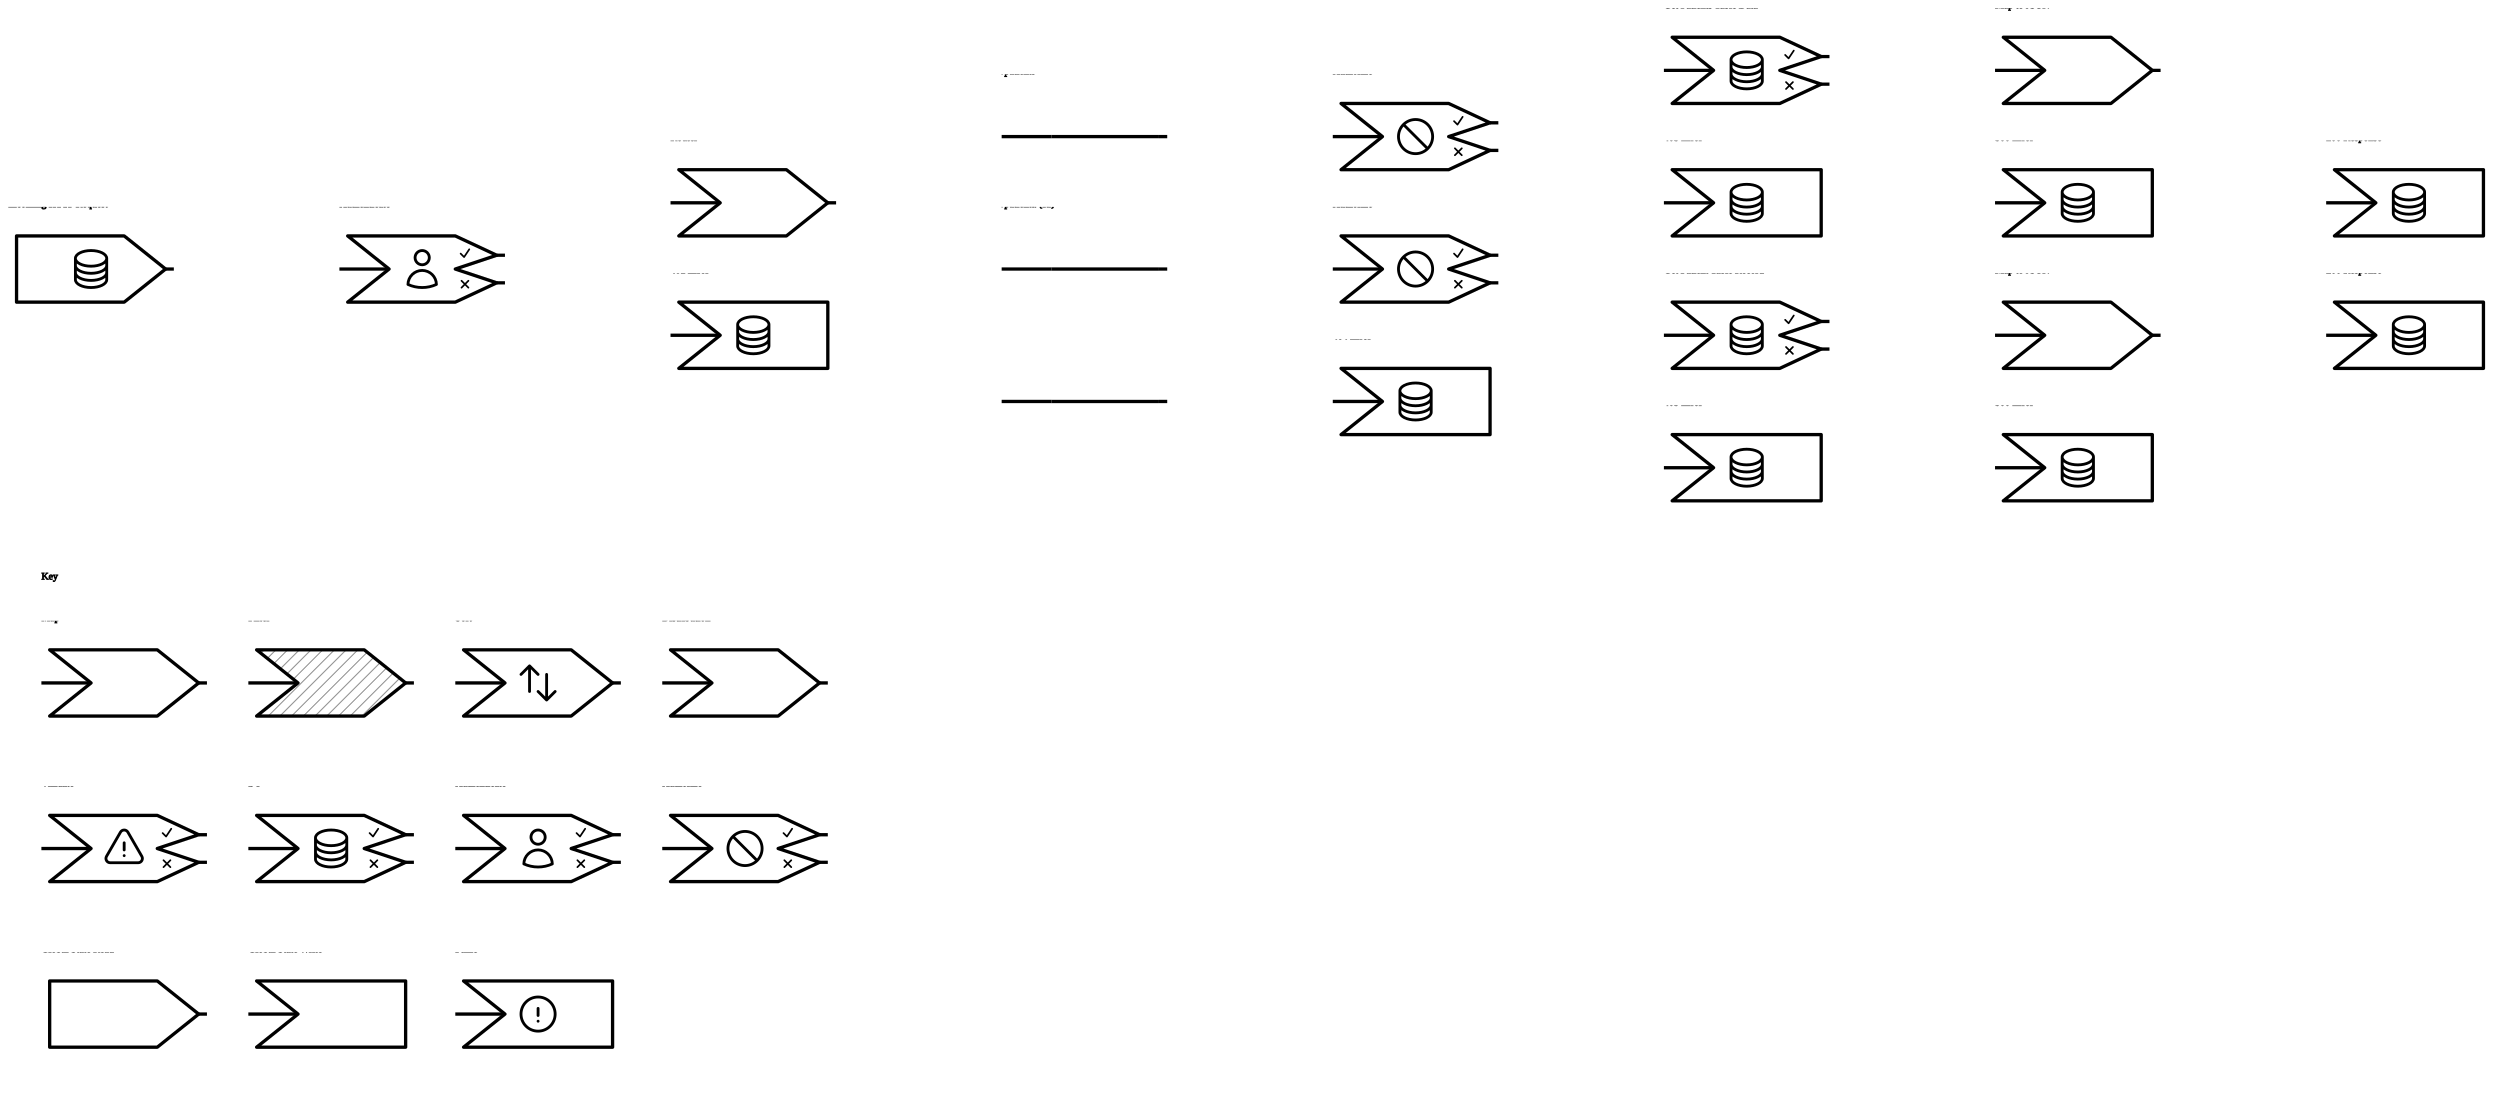
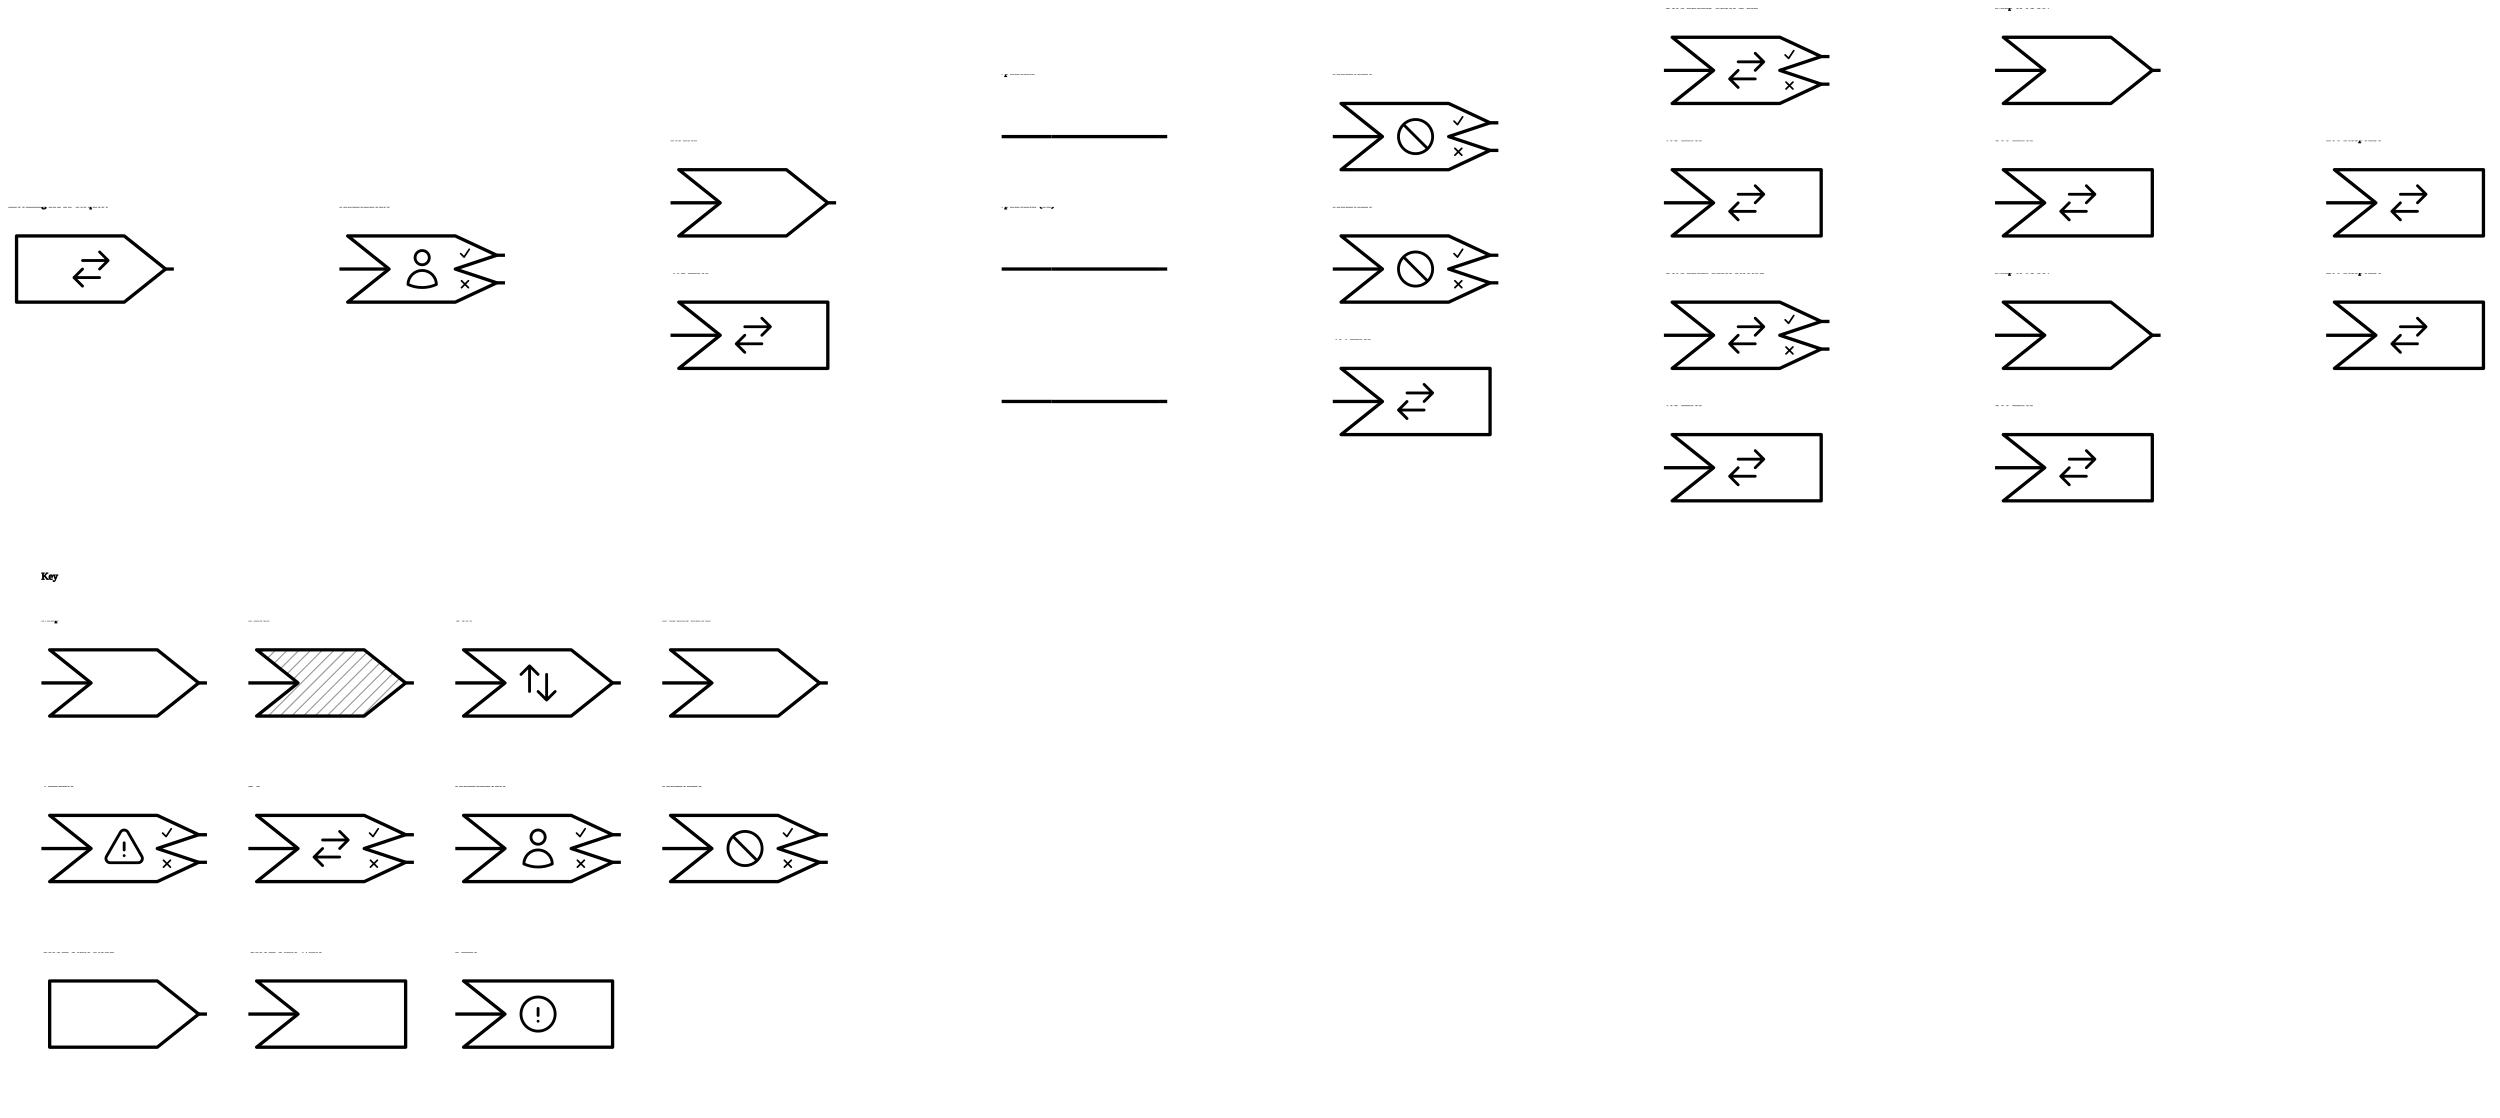
<svg xmlns="http://www.w3.org/2000/svg" height="1350" width="3020" viewBox="0,0,3020,1350">
  <text stroke="currentColor" x="50" y="700" font-size="1rem">Key</text>
  <svg viewBox="0,0,200,150" x="50" y="750" height="150" width="200">
    <svg width="200" viewBox="0,0,200,100">
      <polygon stroke-linejoin="round" style="fill: transparent;" stroke="currentColor" stroke-width="4" points="10,10,140,10,190,50,140,90,10,90,60,50" />
      <line stroke="currentColor" stroke-width="4" x1="0" y1="50" x2="60" y2="50" />
      <line stroke="currentColor" stroke-width="4" x1="190" y1="50" x2="200" y2="50" />
    </svg>
    <text stroke="currentColor" x="0" y="1rem" font-size="1rem">Map</text>
    <svg height="55" width="80" x="60" y="47.5" viewBox="0,0,24,24" stroke-width="1.5" stroke="currentColor">
      <path stroke-linecap="round" stroke-linejoin="round" d="M 0 6,H 18,M 0 18,H 18,M 12 0,L 24 12,M 12 24,L 24 12" />
    </svg>
  </svg>
  <defs>
    <pattern id="fill" patternUnits="userSpaceOnUse" patternTransform="rotate(45 0 0)" x="0" y="0" width="10" height="10">
      <line style="stroke: currentColor;" x1="0" x2="0" y1="0" y2="10" />
    </pattern>
  </defs>
  <svg viewBox="0,0,200,150" x="300" y="750" height="150" width="200">
    <svg width="200" viewBox="0,0,200,100">
      <polygon stroke-linejoin="round" style="fill: url(#fill);" stroke="currentColor" stroke-width="4" points="10,10,140,10,190,50,140,90,10,90,60,50" />
      <line stroke="currentColor" stroke-width="4" x1="0" y1="50" x2="60" y2="50" />
      <line stroke="currentColor" stroke-width="4" x1="190" y1="50" x2="200" y2="50" />
    </svg>
    <text stroke="currentColor" x="0" y="1rem" font-size="1rem">Filter</text>
    <svg height="55" width="80" x="60" y="47.5" viewBox="0,0,24,24" stroke-width="1.5" stroke="currentColor" />
  </svg>
  <svg viewBox="0,0,200,150" x="550" y="750" height="150" width="200">
    <svg width="200" viewBox="0,0,200,100">
      <polygon stroke-linejoin="round" style="fill: transparent;" stroke="currentColor" stroke-width="4" points="10,10,140,10,190,50,140,90,10,90,60,50" />
      <line stroke="currentColor" stroke-width="4" x1="0" y1="50" x2="60" y2="50" />
      <line stroke="currentColor" stroke-width="4" x1="190" y1="50" x2="200" y2="50" />
    </svg>
    <text stroke="currentColor" x="0" y="1rem" font-size="1rem">Sort</text>
    <svg height="55" width="80" x="60" y="47.5" viewBox="0,0,24,24" stroke-width="1.5" stroke="currentColor">
      <path stroke-linecap="round" stroke-linejoin="round" d="M3,7.5,7.5,3m0,0L12,7.5M7.5,3v13.5m13.5,0L16.5,21m0,0L12,16.5m4.5,4.5V7.5" />
    </svg>
  </svg>
  <svg viewBox="0,0,200,150" x="800" y="750" height="150" width="200">
    <svg width="200" viewBox="0,0,200,100">
      <polygon stroke-linejoin="round" style="fill: transparent;" stroke="currentColor" stroke-width="4" points="10,10,140,10,190,50,140,90,10,90,60,50" />
      <line stroke="currentColor" stroke-width="4" x1="0" y1="50" x2="60" y2="50" />
      <line stroke="currentColor" stroke-width="4" x1="190" y1="50" x2="200" y2="50" />
    </svg>
    <text stroke="currentColor" x="0" y="1rem" font-size="1rem">Distribution</text>
    <svg height="55" width="80" x="60" y="47.5" viewBox="0,0,24,24" stroke-width="1.5" stroke="currentColor" fill="none">
      <path stroke-linecap="round" stroke-linejoin="round" d="M 5 4,H 19,V 10,H 5,V 4,M 12 10,V 14,M 5 12,H 19,M 5 12,V 14,M 19 12,V 14,M 3 14,H 7,V 18,H 3,V 14,M 10 14,H 14,V 18,H 10,V 14,M 17 14,H 21,V 18,H 17,V 14" />
    </svg>
  </svg>
  <svg viewBox="0,0,200,150" x="50" y="950" height="150" width="200">
    <svg width="200" viewBox="0,0,200,100">
      <polygon stroke-linejoin="round" style="fill: transparent;" stroke="currentColor" stroke-width="4" points="10,10,140,10,190,33.333,140,50,190,66.667,140,90,10,90,60,50" />
      <line stroke="currentColor" stroke-width="4" x1="0" y1="50" x2="60" y2="50" />
      <line stroke="currentColor" stroke-width="4" x1="190" y1="33.333" x2="200" y2="33.333" />
      <line stroke="currentColor" stroke-width="4" x1="190" y1="66.667" x2="200" y2="66.667" />
      <svg height="16.667" width="33.333" x="135" y="22.5" viewBox="0,0,24,24" stroke-width="3" stroke="currentColor" fill="none">
        <path stroke-linecap="round" stroke-linejoin="round" d="m4.5,12.75,6,6,9-13.5" />
      </svg>
      <svg height="16.667" width="33.333" x="135" y="60" viewBox="0,0,24,24" stroke-width="3" stroke="currentColor" fill="none">
        <path stroke-linecap="round" stroke-linejoin="round" d="M6,18,18,6M6,6l12,12" />
      </svg>
    </svg>
    <text stroke="currentColor" x="0" y="1rem" font-size="1rem">Validate</text>
    <svg height="55" width="80" x="60" y="47.5" viewBox="0,0,24,24" stroke-width="1.5" stroke="currentColor" fill="none">
      <path stroke-linecap="round" stroke-linejoin="round" d="M12,9v3.75m-9.303,3.376c-.866,1.5.217,3.374,1.948,3.374h14.71c1.73,0,2.813-1.874,1.948-3.374L13.949,3.378c-.866-1.5-3.032-1.5-3.898,0L2.697,16.126ZM12,15.75h.007v.008H12v-.008Z" />
    </svg>
  </svg>
  <svg viewBox="0,0,200,150" x="300" y="950" height="150" width="200">
    <svg width="200" viewBox="0,0,200,100">
      <polygon stroke-linejoin="round" style="fill: transparent;" stroke="currentColor" stroke-width="4" points="10,10,140,10,190,33.333,140,50,190,66.667,140,90,10,90,60,50" />
      <line stroke="currentColor" stroke-width="4" x1="0" y1="50" x2="60" y2="50" />
      <line stroke="currentColor" stroke-width="4" x1="190" y1="33.333" x2="200" y2="33.333" />
      <line stroke="currentColor" stroke-width="4" x1="190" y1="66.667" x2="200" y2="66.667" />
      <svg height="16.667" width="33.333" x="135" y="22.5" viewBox="0,0,24,24" stroke-width="3" stroke="currentColor" fill="none">
        <path stroke-linecap="round" stroke-linejoin="round" d="m4.5,12.75,6,6,9-13.5" />
      </svg>
      <svg height="16.667" width="33.333" x="135" y="60" viewBox="0,0,24,24" stroke-width="3" stroke="currentColor" fill="none">
        <path stroke-linecap="round" stroke-linejoin="round" d="M6,18,18,6M6,6l12,12" />
      </svg>
    </svg>
    <text stroke="currentColor" x="0" y="1rem" font-size="1rem">I/O</text>
    <svg height="55" width="80" x="60" y="47.5" viewBox="0,0,24,24" stroke-width="1.5" stroke="currentColor" fill="none">
-       <path stroke-linecap="round" stroke-linejoin="round" d="M20.25,6.375c0,2.278-3.694,4.125-8.25,4.125S3.75,8.653,3.75,6.375m16.5,0c0-2.278-3.694-4.125-8.25-4.125S3.75,4.097,3.75,6.375m16.5,0v11.25c0,2.278-3.694,4.125-8.25,4.125s-8.25-1.847-8.25-4.125V6.375m16.5,0v3.75m-16.5-3.75v3.75m16.5,0v3.75C20.25,16.153,16.556,18,12,18s-8.25-1.847-8.25-4.125v-3.75m16.5,0c0,2.278-3.694,4.125-8.25,4.125s-8.25-1.847-8.25-4.125" />
+       <path stroke-linecap="round" stroke-linejoin="round" d="M7.5,21,3,16.5m0,0L7.5,12M3,16.5h13.5m0-13.5L21,7.5m0,0L16.5,12M21,7.5H7.5" />
    </svg>
  </svg>
  <svg viewBox="0,0,200,150" x="550" y="950" height="150" width="200">
    <svg width="200" viewBox="0,0,200,100">
      <polygon stroke-linejoin="round" style="fill: transparent;" stroke="currentColor" stroke-width="4" points="10,10,140,10,190,33.333,140,50,190,66.667,140,90,10,90,60,50" />
      <line stroke="currentColor" stroke-width="4" x1="0" y1="50" x2="60" y2="50" />
      <line stroke="currentColor" stroke-width="4" x1="190" y1="33.333" x2="200" y2="33.333" />
      <line stroke="currentColor" stroke-width="4" x1="190" y1="66.667" x2="200" y2="66.667" />
      <svg height="16.667" width="33.333" x="135" y="22.5" viewBox="0,0,24,24" stroke-width="3" stroke="currentColor" fill="none">
        <path stroke-linecap="round" stroke-linejoin="round" d="m4.5,12.75,6,6,9-13.5" />
      </svg>
      <svg height="16.667" width="33.333" x="135" y="60" viewBox="0,0,24,24" stroke-width="3" stroke="currentColor" fill="none">
        <path stroke-linecap="round" stroke-linejoin="round" d="M6,18,18,6M6,6l12,12" />
      </svg>
    </svg>
    <text stroke="currentColor" x="0" y="1rem" font-size="1rem">Authenticate</text>
    <svg height="55" width="80" x="60" y="47.5" viewBox="0,0,24,24" stroke-width="1.5" stroke="currentColor" fill="none">
      <path stroke-linecap="round" stroke-linejoin="round" d="M15.75,6a3.75,3.75,0,1,1-7.5,0,3.75,3.75,0,0,1,7.5,0ZM4.501,20.118a7.5,7.5,0,0,1,14.998,0A17.933,17.933,0,0,1,12,21.75c-2.676,0-5.216-.584-7.499-1.632Z" />
    </svg>
  </svg>
  <svg viewBox="0,0,200,150" x="800" y="950" height="150" width="200">
    <svg width="200" viewBox="0,0,200,100">
      <polygon stroke-linejoin="round" style="fill: transparent;" stroke="currentColor" stroke-width="4" points="10,10,140,10,190,33.333,140,50,190,66.667,140,90,10,90,60,50" />
      <line stroke="currentColor" stroke-width="4" x1="0" y1="50" x2="60" y2="50" />
      <line stroke="currentColor" stroke-width="4" x1="190" y1="33.333" x2="200" y2="33.333" />
      <line stroke="currentColor" stroke-width="4" x1="190" y1="66.667" x2="200" y2="66.667" />
      <svg height="16.667" width="33.333" x="135" y="22.5" viewBox="0,0,24,24" stroke-width="3" stroke="currentColor" fill="none">
        <path stroke-linecap="round" stroke-linejoin="round" d="m4.5,12.75,6,6,9-13.5" />
      </svg>
      <svg height="16.667" width="33.333" x="135" y="60" viewBox="0,0,24,24" stroke-width="3" stroke="currentColor" fill="none">
        <path stroke-linecap="round" stroke-linejoin="round" d="M6,18,18,6M6,6l12,12" />
      </svg>
    </svg>
    <text stroke="currentColor" x="0" y="1rem" font-size="1rem">Authorize</text>
    <svg height="55" width="80" x="60" y="47.5" viewBox="0,0,24,24" stroke-width="1.5" stroke="currentColor" fill="none">
      <path stroke-linecap="round" stroke-linejoin="round" d="M18.364,18.364A9,9,0,0,0,5.636,5.636m12.728,12.728A9,9,0,0,1,5.636,5.636m12.728,12.728L5.636,5.636" />
    </svg>
  </svg>
  <svg viewBox="0,0,200,150" x="50" y="1150" height="150" width="200">
    <svg width="200" viewBox="0,0,200,100">
      <polygon stroke-linejoin="round" style="fill: transparent;" stroke="currentColor" stroke-width="4" points="10,10,140,10,190,50,140,90,10,90" />
      <line stroke="currentColor" stroke-width="4" x1="190" y1="50" x2="200" y2="50" />
    </svg>
    <text stroke="currentColor" x="0" y="1rem" font-size="1rem">Global State Read</text>
    <svg height="55" width="80" x="60" y="47.5" viewBox="0,0,24,24" stroke-width="1.5" stroke="currentColor" fill="none">
      <path stroke-linecap="round" stroke-linejoin="round" d="M 0 3,H 24,V 12,H 0,V 3,M 0 12,V 18,H 6,V 12,M 6 18,H 12,V 12,M 12 18,H 18,V 12,M 18 18,H 24,V 12,M 5 6,H 7,V 8,H 5,V 6,M 11 6,H 13,V 8,H 11,V 6,M 17 6,H 19,V 8,H 17,V 6" />
    </svg>
  </svg>
  <svg viewBox="0,0,200,150" x="300" y="1150" height="150" width="200">
    <svg width="200" viewBox="0,0,200,100">
      <polygon stroke-linejoin="round" style="fill: transparent;" stroke="currentColor" stroke-width="4" points="10,10,140,10,190,10,190,90,140,90,10,90,60,50" />
      <line stroke="currentColor" stroke-width="4" x1="0" y1="50" x2="60" y2="50" />
    </svg>
    <text stroke="currentColor" x="0" y="1rem" font-size="1rem">Global State Write</text>
    <svg height="55" width="80" x="60" y="47.5" viewBox="0,0,24,24" stroke-width="1.5" stroke="currentColor" fill="none">
      <path stroke-linecap="round" stroke-linejoin="round" d="M 0 3,H 24,V 12,H 0,V 3,M 0 12,V 18,H 6,V 12,M 6 18,H 12,V 12,M 12 18,H 18,V 12,M 18 18,H 24,V 12,M 5 6,H 7,V 8,H 5,V 6,M 11 6,H 13,V 8,H 11,V 6,M 17 6,H 19,V 8,H 17,V 6" />
    </svg>
  </svg>
  <svg viewBox="0,0,200,150" x="550" y="1150" height="150" width="200">
    <svg width="200" viewBox="0,0,200,100">
      <polygon stroke-linejoin="round" style="fill: transparent;" stroke="currentColor" stroke-width="4" points="10,10,140,10,190,10,190,90,140,90,10,90,60,50" />
      <line stroke="currentColor" stroke-width="4" x1="0" y1="50" x2="60" y2="50" />
    </svg>
    <text stroke="currentColor" x="0" y="1rem" font-size="1rem">Panic</text>
    <svg height="55" width="80" x="60" y="47.5" viewBox="0,0,24,24" stroke-width="1.5" stroke="currentColor" fill="none">
      <path stroke-linecap="round" stroke-linejoin="round" d="M12,9v3.75m9-.75a9,9,0,1,1-18,0,9,9,0,0,1,18,0Zm-9,3.75h.008v.008H12v-.008Z" />
    </svg>
  </svg>
  <svg viewBox="0,0,200,150" x="10" y="250" height="150" width="200">
    <svg width="200" viewBox="0,0,200,100">
      <polygon stroke-linejoin="round" style="fill: transparent;" stroke="currentColor" stroke-width="4" points="10,10,140,10,190,50,140,90,10,90" />
      <line stroke="currentColor" stroke-width="4" x1="190" y1="50" x2="200" y2="50" />
    </svg>
    <text stroke="currentColor" x="0" y="1rem" font-size="1rem">Incoming HTTP Request</text>
    <svg height="55" width="80" x="60" y="47.5" viewBox="0,0,24,24" stroke-width="1.5" stroke="currentColor" fill="none">
-       <path stroke-linecap="round" stroke-linejoin="round" d="M20.25,6.375c0,2.278-3.694,4.125-8.25,4.125S3.75,8.653,3.75,6.375m16.5,0c0-2.278-3.694-4.125-8.25-4.125S3.75,4.097,3.75,6.375m16.5,0v11.25c0,2.278-3.694,4.125-8.25,4.125s-8.25-1.847-8.25-4.125V6.375m16.5,0v3.75m-16.5-3.75v3.75m16.5,0v3.75C20.25,16.153,16.556,18,12,18s-8.25-1.847-8.25-4.125v-3.75m16.5,0c0,2.278-3.694,4.125-8.25,4.125s-8.25-1.847-8.25-4.125" />
+       <path stroke-linecap="round" stroke-linejoin="round" d="M7.5,21,3,16.5m0,0L7.5,12M3,16.5h13.5m0-13.5L21,7.5m0,0L16.5,12M21,7.5H7.5" />
    </svg>
  </svg>
  <path stroke-width="4" stroke="currentColor" fill="none" stroke-linecap="round" stroke-linejoin="round" d="M 210 325,H 310,L 410 325" />
  <text stroke="currentColor" x="210" y="315" font-size="1rem" />
  <svg viewBox="0,0,200,150" x="410" y="250" height="150" width="200">
    <svg width="200" viewBox="0,0,200,100">
      <polygon stroke-linejoin="round" style="fill: transparent;" stroke="currentColor" stroke-width="4" points="10,10,140,10,190,33.333,140,50,190,66.667,140,90,10,90,60,50" />
      <line stroke="currentColor" stroke-width="4" x1="0" y1="50" x2="60" y2="50" />
      <line stroke="currentColor" stroke-width="4" x1="190" y1="33.333" x2="200" y2="33.333" />
      <line stroke="currentColor" stroke-width="4" x1="190" y1="66.667" x2="200" y2="66.667" />
      <svg height="16.667" width="33.333" x="135" y="22.5" viewBox="0,0,24,24" stroke-width="3" stroke="currentColor" fill="none">
        <path stroke-linecap="round" stroke-linejoin="round" d="m4.5,12.75,6,6,9-13.5" />
      </svg>
      <svg height="16.667" width="33.333" x="135" y="60" viewBox="0,0,24,24" stroke-width="3" stroke="currentColor" fill="none">
        <path stroke-linecap="round" stroke-linejoin="round" d="M6,18,18,6M6,6l12,12" />
      </svg>
    </svg>
    <text stroke="currentColor" x="0" y="1rem" font-size="1rem">Authenticate</text>
    <svg height="55" width="80" x="60" y="47.5" viewBox="0,0,24,24" stroke-width="1.5" stroke="currentColor" fill="none">
      <path stroke-linecap="round" stroke-linejoin="round" d="M15.75,6a3.75,3.75,0,1,1-7.5,0,3.75,3.75,0,0,1,7.5,0ZM4.501,20.118a7.5,7.5,0,0,1,14.998,0A17.933,17.933,0,0,1,12,21.75c-2.676,0-5.216-.584-7.499-1.632Z" />
    </svg>
  </svg>
  <path stroke-width="4" stroke="currentColor" fill="none" stroke-linecap="round" stroke-linejoin="round" d="M 610 308.3,H 710,L 810 245" />
  <text stroke="currentColor" x="610" y="298.3" font-size="1rem" />
  <path stroke-width="4" stroke="currentColor" fill="none" stroke-linecap="round" stroke-linejoin="round" d="M 610 341.7,H 710,L 810 405" />
  <text stroke="currentColor" x="610" y="331.7" font-size="1rem" />
  <svg viewBox="0,0,200,150" x="810" y="170" height="150" width="200">
    <svg width="200" viewBox="0,0,200,100">
      <polygon stroke-linejoin="round" style="fill: transparent;" stroke="currentColor" stroke-width="4" points="10,10,140,10,190,50,140,90,10,90,60,50" />
      <line stroke="currentColor" stroke-width="4" x1="0" y1="50" x2="60" y2="50" />
      <line stroke="currentColor" stroke-width="4" x1="190" y1="50" x2="200" y2="50" />
    </svg>
    <text stroke="currentColor" x="0" y="1rem" font-size="1rem">Router</text>
    <svg height="55" width="80" x="60" y="47.5" viewBox="0,0,24,24" stroke-width="1.5" stroke="currentColor" fill="none">
      <path stroke-linecap="round" stroke-linejoin="round" d="M 5 4,H 19,V 10,H 5,V 4,M 12 10,V 14,M 5 12,H 19,M 5 12,V 14,M 19 12,V 14,M 3 14,H 7,V 18,H 3,V 14,M 10 14,H 14,V 18,H 10,V 14,M 17 14,H 21,V 18,H 17,V 14" />
    </svg>
  </svg>
  <path stroke-width="4" stroke="currentColor" fill="none" stroke-linecap="round" stroke-linejoin="round" d="M 1010 245,H 1110,L 1210 165" />
  <text stroke="currentColor" x="1010" y="235" font-size="1rem" />
  <path stroke-width="4" stroke="currentColor" fill="none" stroke-linecap="round" stroke-linejoin="round" d="M 1010 245,H 1110,L 1210 325" />
  <text stroke="currentColor" x="1010" y="235" font-size="1rem" />
  <path stroke-width="4" stroke="currentColor" fill="none" stroke-linecap="round" stroke-linejoin="round" d="M 1010 245,H 1110,L 1210 485" />
  <text stroke="currentColor" x="1010" y="235" font-size="1rem" />
  <svg viewBox="0,0,200,150" x="810" y="330" height="150" width="200">
    <svg width="200" viewBox="0,0,200,100">
      <polygon stroke-linejoin="round" style="fill: transparent;" stroke="currentColor" stroke-width="4" points="10,10,140,10,190,10,190,90,140,90,10,90,60,50" />
      <line stroke="currentColor" stroke-width="4" x1="0" y1="50" x2="60" y2="50" />
    </svg>
    <text stroke="currentColor" x="0" y="1rem" font-size="1rem">401 Error</text>
    <svg height="55" width="80" x="60" y="47.5" viewBox="0,0,24,24" stroke-width="1.5" stroke="currentColor" fill="none">
-       <path stroke-linecap="round" stroke-linejoin="round" d="M20.25,6.375c0,2.278-3.694,4.125-8.25,4.125S3.75,8.653,3.75,6.375m16.5,0c0-2.278-3.694-4.125-8.25-4.125S3.75,4.097,3.75,6.375m16.5,0v11.25c0,2.278-3.694,4.125-8.25,4.125s-8.25-1.847-8.25-4.125V6.375m16.5,0v3.75m-16.5-3.75v3.75m16.5,0v3.75C20.25,16.153,16.556,18,12,18s-8.25-1.847-8.25-4.125v-3.75m16.5,0c0,2.278-3.694,4.125-8.25,4.125s-8.25-1.847-8.25-4.125" />
+       <path stroke-linecap="round" stroke-linejoin="round" d="M7.5,21,3,16.5m0,0L7.5,12M3,16.5h13.5m0-13.5L21,7.5m0,0L16.5,12M21,7.5H7.5" />
    </svg>
  </svg>
  <svg viewBox="0,0,200,150" x="1210" y="90" height="150" width="200">
    <svg width="200" viewBox="0,0,200,100">
      <line stroke="currentColor" stroke-width="4" x1="60" y1="50" x2="190" y2="50" />
      <line stroke="currentColor" stroke-width="4" x1="0" y1="50" x2="60" y2="50" />
      <line stroke="currentColor" stroke-width="4" x1="190" y1="50" x2="200" y2="50" />
    </svg>
    <text stroke="currentColor" x="0" y="1rem" font-size="1rem">/patients</text>
    <svg height="55" width="80" x="60" y="47.5" viewBox="0,0,24,24" stroke-width="1.5" stroke="currentColor" />
  </svg>
  <path stroke-width="4" stroke="currentColor" fill="none" stroke-linecap="round" stroke-linejoin="round" d="M 1410 165,H 1510,L 1610 165" />
  <text stroke="currentColor" x="1410" y="155" font-size="1rem" />
  <svg viewBox="0,0,200,150" x="1210" y="250" height="150" width="200">
    <svg width="200" viewBox="0,0,200,100">
      <line stroke="currentColor" stroke-width="4" x1="60" y1="50" x2="190" y2="50" />
      <line stroke="currentColor" stroke-width="4" x1="0" y1="50" x2="60" y2="50" />
      <line stroke="currentColor" stroke-width="4" x1="190" y1="50" x2="200" y2="50" />
    </svg>
    <text stroke="currentColor" x="0" y="1rem" font-size="1rem">/patients/{id}</text>
    <svg height="55" width="80" x="60" y="47.5" viewBox="0,0,24,24" stroke-width="1.5" stroke="currentColor" />
  </svg>
  <path stroke-width="4" stroke="currentColor" fill="none" stroke-linecap="round" stroke-linejoin="round" d="M 1410 325,H 1510,L 1610 325" />
  <text stroke="currentColor" x="1410" y="315" font-size="1rem" />
  <svg viewBox="0,0,200,150" x="1210" y="410" height="150" width="200">
    <svg width="200" viewBox="0,0,200,100">
      <line stroke="currentColor" stroke-width="4" x1="60" y1="50" x2="190" y2="50" />
      <line stroke="currentColor" stroke-width="4" x1="0" y1="50" x2="60" y2="50" />
      <line stroke="currentColor" stroke-width="4" x1="190" y1="50" x2="200" y2="50" />
    </svg>
    <text stroke="currentColor" x="0" y="1rem" font-size="1rem" />
    <svg height="55" width="80" x="60" y="47.5" viewBox="0,0,24,24" stroke-width="1.5" stroke="currentColor" />
  </svg>
  <path stroke-width="4" stroke="currentColor" fill="none" stroke-linecap="round" stroke-linejoin="round" d="M 1410 485,H 1510,L 1610 485" />
  <text stroke="currentColor" x="1410" y="475" font-size="1rem" />
  <svg viewBox="0,0,200,150" x="1610" y="90" height="150" width="200">
    <svg width="200" viewBox="0,0,200,100">
      <polygon stroke-linejoin="round" style="fill: transparent;" stroke="currentColor" stroke-width="4" points="10,10,140,10,190,33.333,140,50,190,66.667,140,90,10,90,60,50" />
      <line stroke="currentColor" stroke-width="4" x1="0" y1="50" x2="60" y2="50" />
      <line stroke="currentColor" stroke-width="4" x1="190" y1="33.333" x2="200" y2="33.333" />
      <line stroke="currentColor" stroke-width="4" x1="190" y1="66.667" x2="200" y2="66.667" />
      <svg height="16.667" width="33.333" x="135" y="22.5" viewBox="0,0,24,24" stroke-width="3" stroke="currentColor" fill="none">
        <path stroke-linecap="round" stroke-linejoin="round" d="m4.5,12.75,6,6,9-13.5" />
      </svg>
      <svg height="16.667" width="33.333" x="135" y="60" viewBox="0,0,24,24" stroke-width="3" stroke="currentColor" fill="none">
        <path stroke-linecap="round" stroke-linejoin="round" d="M6,18,18,6M6,6l12,12" />
      </svg>
    </svg>
    <text stroke="currentColor" x="0" y="1rem" font-size="1rem">Authorize</text>
    <svg height="55" width="80" x="60" y="47.5" viewBox="0,0,24,24" stroke-width="1.5" stroke="currentColor" fill="none">
      <path stroke-linecap="round" stroke-linejoin="round" d="M18.364,18.364A9,9,0,0,0,5.636,5.636m12.728,12.728A9,9,0,0,1,5.636,5.636m12.728,12.728L5.636,5.636" />
    </svg>
  </svg>
  <path stroke-width="4" stroke="currentColor" fill="none" stroke-linecap="round" stroke-linejoin="round" d="M 1810 148.3,H 1910,L 2010 85" />
  <text stroke="currentColor" x="1810" y="138.3" font-size="1rem" />
  <path stroke-width="4" stroke="currentColor" fill="none" stroke-linecap="round" stroke-linejoin="round" d="M 1810 181.7,H 1910,L 2010 245" />
  <text stroke="currentColor" x="1810" y="171.7" font-size="1rem" />
  <svg viewBox="0,0,200,150" x="1610" y="250" height="150" width="200">
    <svg width="200" viewBox="0,0,200,100">
      <polygon stroke-linejoin="round" style="fill: transparent;" stroke="currentColor" stroke-width="4" points="10,10,140,10,190,33.333,140,50,190,66.667,140,90,10,90,60,50" />
      <line stroke="currentColor" stroke-width="4" x1="0" y1="50" x2="60" y2="50" />
      <line stroke="currentColor" stroke-width="4" x1="190" y1="33.333" x2="200" y2="33.333" />
      <line stroke="currentColor" stroke-width="4" x1="190" y1="66.667" x2="200" y2="66.667" />
      <svg height="16.667" width="33.333" x="135" y="22.5" viewBox="0,0,24,24" stroke-width="3" stroke="currentColor" fill="none">
        <path stroke-linecap="round" stroke-linejoin="round" d="m4.5,12.75,6,6,9-13.5" />
      </svg>
      <svg height="16.667" width="33.333" x="135" y="60" viewBox="0,0,24,24" stroke-width="3" stroke="currentColor" fill="none">
        <path stroke-linecap="round" stroke-linejoin="round" d="M6,18,18,6M6,6l12,12" />
      </svg>
    </svg>
    <text stroke="currentColor" x="0" y="1rem" font-size="1rem">Authorize</text>
    <svg height="55" width="80" x="60" y="47.5" viewBox="0,0,24,24" stroke-width="1.5" stroke="currentColor" fill="none">
      <path stroke-linecap="round" stroke-linejoin="round" d="M18.364,18.364A9,9,0,0,0,5.636,5.636m12.728,12.728A9,9,0,0,1,5.636,5.636m12.728,12.728L5.636,5.636" />
    </svg>
  </svg>
  <path stroke-width="4" stroke="currentColor" fill="none" stroke-linecap="round" stroke-linejoin="round" d="M 1810 308.3,H 1910,L 2010 405" />
  <text stroke="currentColor" x="1810" y="298.3" font-size="1rem" />
  <path stroke-width="4" stroke="currentColor" fill="none" stroke-linecap="round" stroke-linejoin="round" d="M 1810 341.7,H 1910,L 2010 565" />
  <text stroke="currentColor" x="1810" y="331.7" font-size="1rem" />
  <svg viewBox="0,0,200,150" x="1610" y="410" height="150" width="200">
    <svg width="200" viewBox="0,0,200,100">
      <polygon stroke-linejoin="round" style="fill: transparent;" stroke="currentColor" stroke-width="4" points="10,10,140,10,190,10,190,90,140,90,10,90,60,50" />
      <line stroke="currentColor" stroke-width="4" x1="0" y1="50" x2="60" y2="50" />
    </svg>
    <text stroke="currentColor" x="0" y="1rem" font-size="1rem">404 Error</text>
    <svg height="55" width="80" x="60" y="47.5" viewBox="0,0,24,24" stroke-width="1.5" stroke="currentColor" fill="none">
-       <path stroke-linecap="round" stroke-linejoin="round" d="M20.25,6.375c0,2.278-3.694,4.125-8.25,4.125S3.75,8.653,3.75,6.375m16.5,0c0-2.278-3.694-4.125-8.25-4.125S3.75,4.097,3.75,6.375m16.5,0v11.25c0,2.278-3.694,4.125-8.25,4.125s-8.25-1.847-8.25-4.125V6.375m16.5,0v3.75m-16.5-3.75v3.75m16.5,0v3.75C20.25,16.153,16.556,18,12,18s-8.25-1.847-8.25-4.125v-3.75m16.5,0c0,2.278-3.694,4.125-8.25,4.125s-8.25-1.847-8.25-4.125" />
+       <path stroke-linecap="round" stroke-linejoin="round" d="M7.5,21,3,16.5m0,0L7.5,12M3,16.5h13.5m0-13.5L21,7.5m0,0L16.5,12M21,7.5H7.5" />
    </svg>
  </svg>
  <svg viewBox="0,0,200,150" x="2010" y="10" height="150" width="200">
    <svg width="200" viewBox="0,0,200,100">
      <polygon stroke-linejoin="round" style="fill: transparent;" stroke="currentColor" stroke-width="4" points="10,10,140,10,190,33.333,140,50,190,66.667,140,90,10,90,60,50" />
      <line stroke="currentColor" stroke-width="4" x1="0" y1="50" x2="60" y2="50" />
      <line stroke="currentColor" stroke-width="4" x1="190" y1="33.333" x2="200" y2="33.333" />
      <line stroke="currentColor" stroke-width="4" x1="190" y1="66.667" x2="200" y2="66.667" />
      <svg height="16.667" width="33.333" x="135" y="22.5" viewBox="0,0,24,24" stroke-width="3" stroke="currentColor" fill="none">
        <path stroke-linecap="round" stroke-linejoin="round" d="m4.5,12.75,6,6,9-13.5" />
      </svg>
      <svg height="16.667" width="33.333" x="135" y="60" viewBox="0,0,24,24" stroke-width="3" stroke="currentColor" fill="none">
        <path stroke-linecap="round" stroke-linejoin="round" d="M6,18,18,6M6,6l12,12" />
      </svg>
    </svg>
    <text stroke="currentColor" x="0" y="1rem" font-size="1rem">Get Patients Table Data</text>
    <svg height="55" width="80" x="60" y="47.5" viewBox="0,0,24,24" stroke-width="1.5" stroke="currentColor" fill="none">
-       <path stroke-linecap="round" stroke-linejoin="round" d="M20.25,6.375c0,2.278-3.694,4.125-8.25,4.125S3.75,8.653,3.75,6.375m16.5,0c0-2.278-3.694-4.125-8.25-4.125S3.75,4.097,3.75,6.375m16.5,0v11.25c0,2.278-3.694,4.125-8.25,4.125s-8.25-1.847-8.25-4.125V6.375m16.5,0v3.75m-16.5-3.75v3.75m16.5,0v3.75C20.25,16.153,16.556,18,12,18s-8.25-1.847-8.25-4.125v-3.75m16.5,0c0,2.278-3.694,4.125-8.25,4.125s-8.25-1.847-8.25-4.125" />
+       <path stroke-linecap="round" stroke-linejoin="round" d="M7.5,21,3,16.5m0,0L7.5,12M3,16.5h13.5m0-13.5L21,7.5m0,0L16.5,12M21,7.5H7.5" />
    </svg>
  </svg>
  <path stroke-width="4" stroke="currentColor" fill="none" stroke-linecap="round" stroke-linejoin="round" d="M 2210 68.3,H 2310,L 2410 85" />
  <text stroke="currentColor" x="2210" y="58.3" font-size="1rem" />
  <path stroke-width="4" stroke="currentColor" fill="none" stroke-linecap="round" stroke-linejoin="round" d="M 2210 101.7,H 2310,L 2410 245" />
  <text stroke="currentColor" x="2210" y="91.7" font-size="1rem" />
  <svg viewBox="0,0,200,150" x="2010" y="170" height="150" width="200">
    <svg width="200" viewBox="0,0,200,100">
      <polygon stroke-linejoin="round" style="fill: transparent;" stroke="currentColor" stroke-width="4" points="10,10,140,10,190,10,190,90,140,90,10,90,60,50" />
      <line stroke="currentColor" stroke-width="4" x1="0" y1="50" x2="60" y2="50" />
    </svg>
    <text stroke="currentColor" x="0" y="1rem" font-size="1rem">403 Error</text>
    <svg height="55" width="80" x="60" y="47.5" viewBox="0,0,24,24" stroke-width="1.5" stroke="currentColor" fill="none">
-       <path stroke-linecap="round" stroke-linejoin="round" d="M20.25,6.375c0,2.278-3.694,4.125-8.25,4.125S3.75,8.653,3.75,6.375m16.5,0c0-2.278-3.694-4.125-8.25-4.125S3.75,4.097,3.75,6.375m16.5,0v11.25c0,2.278-3.694,4.125-8.25,4.125s-8.25-1.847-8.25-4.125V6.375m16.5,0v3.75m-16.5-3.75v3.75m16.5,0v3.75C20.25,16.153,16.556,18,12,18s-8.25-1.847-8.25-4.125v-3.75m16.5,0c0,2.278-3.694,4.125-8.25,4.125s-8.25-1.847-8.25-4.125" />
+       <path stroke-linecap="round" stroke-linejoin="round" d="M7.5,21,3,16.5m0,0L7.5,12M3,16.5h13.5m0-13.5L21,7.5m0,0L16.5,12M21,7.5H7.5" />
    </svg>
  </svg>
  <svg viewBox="0,0,200,150" x="2010" y="330" height="150" width="200">
    <svg width="200" viewBox="0,0,200,100">
      <polygon stroke-linejoin="round" style="fill: transparent;" stroke="currentColor" stroke-width="4" points="10,10,140,10,190,33.333,140,50,190,66.667,140,90,10,90,60,50" />
      <line stroke="currentColor" stroke-width="4" x1="0" y1="50" x2="60" y2="50" />
      <line stroke="currentColor" stroke-width="4" x1="190" y1="33.333" x2="200" y2="33.333" />
      <line stroke="currentColor" stroke-width="4" x1="190" y1="66.667" x2="200" y2="66.667" />
      <svg height="16.667" width="33.333" x="135" y="22.5" viewBox="0,0,24,24" stroke-width="3" stroke="currentColor" fill="none">
        <path stroke-linecap="round" stroke-linejoin="round" d="m4.5,12.75,6,6,9-13.5" />
      </svg>
      <svg height="16.667" width="33.333" x="135" y="60" viewBox="0,0,24,24" stroke-width="3" stroke="currentColor" fill="none">
        <path stroke-linecap="round" stroke-linejoin="round" d="M6,18,18,6M6,6l12,12" />
      </svg>
    </svg>
    <text stroke="currentColor" x="0" y="1rem" font-size="1rem">Get Patient Table Record</text>
    <svg height="55" width="80" x="60" y="47.5" viewBox="0,0,24,24" stroke-width="1.5" stroke="currentColor" fill="none">
-       <path stroke-linecap="round" stroke-linejoin="round" d="M20.25,6.375c0,2.278-3.694,4.125-8.25,4.125S3.75,8.653,3.75,6.375m16.5,0c0-2.278-3.694-4.125-8.25-4.125S3.75,4.097,3.75,6.375m16.5,0v11.25c0,2.278-3.694,4.125-8.25,4.125s-8.25-1.847-8.25-4.125V6.375m16.5,0v3.75m-16.5-3.75v3.75m16.5,0v3.75C20.25,16.153,16.556,18,12,18s-8.25-1.847-8.25-4.125v-3.75m16.5,0c0,2.278-3.694,4.125-8.25,4.125s-8.25-1.847-8.25-4.125" />
+       <path stroke-linecap="round" stroke-linejoin="round" d="M7.5,21,3,16.5m0,0L7.5,12M3,16.5h13.5m0-13.5L21,7.5m0,0L16.5,12M21,7.5H7.5" />
    </svg>
  </svg>
  <path stroke-width="4" stroke="currentColor" fill="none" stroke-linecap="round" stroke-linejoin="round" d="M 2210 388.3,H 2310,L 2410 405" />
  <text stroke="currentColor" x="2210" y="378.3" font-size="1rem" />
  <path stroke-width="4" stroke="currentColor" fill="none" stroke-linecap="round" stroke-linejoin="round" d="M 2210 421.7,H 2310,L 2410 565" />
  <text stroke="currentColor" x="2210" y="411.7" font-size="1rem" />
  <svg viewBox="0,0,200,150" x="2010" y="490" height="150" width="200">
    <svg width="200" viewBox="0,0,200,100">
      <polygon stroke-linejoin="round" style="fill: transparent;" stroke="currentColor" stroke-width="4" points="10,10,140,10,190,10,190,90,140,90,10,90,60,50" />
      <line stroke="currentColor" stroke-width="4" x1="0" y1="50" x2="60" y2="50" />
    </svg>
    <text stroke="currentColor" x="0" y="1rem" font-size="1rem">403 Error</text>
    <svg height="55" width="80" x="60" y="47.5" viewBox="0,0,24,24" stroke-width="1.5" stroke="currentColor" fill="none">
-       <path stroke-linecap="round" stroke-linejoin="round" d="M20.25,6.375c0,2.278-3.694,4.125-8.25,4.125S3.75,8.653,3.75,6.375m16.5,0c0-2.278-3.694-4.125-8.25-4.125S3.75,4.097,3.75,6.375m16.5,0v11.25c0,2.278-3.694,4.125-8.25,4.125s-8.25-1.847-8.25-4.125V6.375m16.5,0v3.75m-16.5-3.75v3.75m16.5,0v3.75C20.25,16.153,16.556,18,12,18s-8.25-1.847-8.25-4.125v-3.75m16.5,0c0,2.278-3.694,4.125-8.25,4.125s-8.25-1.847-8.25-4.125" />
+       <path stroke-linecap="round" stroke-linejoin="round" d="M7.5,21,3,16.5m0,0L7.5,12M3,16.5h13.5m0-13.5L21,7.5m0,0L16.5,12M21,7.5H7.5" />
    </svg>
  </svg>
  <svg viewBox="0,0,200,150" x="2410" y="10" height="150" width="200">
    <svg width="200" viewBox="0,0,200,100">
      <polygon stroke-linejoin="round" style="fill: transparent;" stroke="currentColor" stroke-width="4" points="10,10,140,10,190,50,140,90,10,90,60,50" />
      <line stroke="currentColor" stroke-width="4" x1="0" y1="50" x2="60" y2="50" />
      <line stroke="currentColor" stroke-width="4" x1="190" y1="50" x2="200" y2="50" />
    </svg>
    <text stroke="currentColor" x="0" y="1rem" font-size="1rem">Map to JSON</text>
    <svg height="55" width="80" x="60" y="47.5" viewBox="0,0,24,24" stroke-width="1.5" stroke="currentColor">
      <path stroke-linecap="round" stroke-linejoin="round" d="M 0 6,H 18,M 0 18,H 18,M 12 0,L 24 12,M 12 24,L 24 12" />
    </svg>
  </svg>
  <path stroke-width="4" stroke="currentColor" fill="none" stroke-linecap="round" stroke-linejoin="round" d="M 2610 85,H 2710,L 2810 245" />
  <text stroke="currentColor" x="2610" y="75" font-size="1rem" />
  <svg viewBox="0,0,200,150" x="2410" y="170" height="150" width="200">
    <svg width="200" viewBox="0,0,200,100">
      <polygon stroke-linejoin="round" style="fill: transparent;" stroke="currentColor" stroke-width="4" points="10,10,140,10,190,10,190,90,140,90,10,90,60,50" />
      <line stroke="currentColor" stroke-width="4" x1="0" y1="50" x2="60" y2="50" />
    </svg>
    <text stroke="currentColor" x="0" y="1rem" font-size="1rem">500 Error</text>
    <svg height="55" width="80" x="60" y="47.5" viewBox="0,0,24,24" stroke-width="1.5" stroke="currentColor" fill="none">
-       <path stroke-linecap="round" stroke-linejoin="round" d="M20.25,6.375c0,2.278-3.694,4.125-8.25,4.125S3.75,8.653,3.75,6.375m16.5,0c0-2.278-3.694-4.125-8.25-4.125S3.75,4.097,3.75,6.375m16.5,0v11.25c0,2.278-3.694,4.125-8.25,4.125s-8.25-1.847-8.25-4.125V6.375m16.5,0v3.75m-16.5-3.75v3.75m16.5,0v3.75C20.25,16.153,16.556,18,12,18s-8.25-1.847-8.25-4.125v-3.75m16.5,0c0,2.278-3.694,4.125-8.25,4.125s-8.25-1.847-8.25-4.125" />
+       <path stroke-linecap="round" stroke-linejoin="round" d="M7.5,21,3,16.5m0,0L7.5,12M3,16.5h13.5m0-13.5L21,7.5m0,0L16.5,12M21,7.5H7.5" />
    </svg>
  </svg>
  <svg viewBox="0,0,200,150" x="2410" y="330" height="150" width="200">
    <svg width="200" viewBox="0,0,200,100">
      <polygon stroke-linejoin="round" style="fill: transparent;" stroke="currentColor" stroke-width="4" points="10,10,140,10,190,50,140,90,10,90,60,50" />
      <line stroke="currentColor" stroke-width="4" x1="0" y1="50" x2="60" y2="50" />
      <line stroke="currentColor" stroke-width="4" x1="190" y1="50" x2="200" y2="50" />
    </svg>
    <text stroke="currentColor" x="0" y="1rem" font-size="1rem">Map to JSON</text>
    <svg height="55" width="80" x="60" y="47.5" viewBox="0,0,24,24" stroke-width="1.5" stroke="currentColor">
      <path stroke-linecap="round" stroke-linejoin="round" d="M 0 6,H 18,M 0 18,H 18,M 12 0,L 24 12,M 12 24,L 24 12" />
    </svg>
  </svg>
  <path stroke-width="4" stroke="currentColor" fill="none" stroke-linecap="round" stroke-linejoin="round" d="M 2610 405,H 2710,L 2810 405" />
  <text stroke="currentColor" x="2610" y="395" font-size="1rem" />
  <svg viewBox="0,0,200,150" x="2410" y="490" height="150" width="200">
    <svg width="200" viewBox="0,0,200,100">
      <polygon stroke-linejoin="round" style="fill: transparent;" stroke="currentColor" stroke-width="4" points="10,10,140,10,190,10,190,90,140,90,10,90,60,50" />
      <line stroke="currentColor" stroke-width="4" x1="0" y1="50" x2="60" y2="50" />
    </svg>
    <text stroke="currentColor" x="0" y="1rem" font-size="1rem">500 Error</text>
    <svg height="55" width="80" x="60" y="47.5" viewBox="0,0,24,24" stroke-width="1.5" stroke="currentColor" fill="none">
-       <path stroke-linecap="round" stroke-linejoin="round" d="M20.25,6.375c0,2.278-3.694,4.125-8.25,4.125S3.75,8.653,3.75,6.375m16.5,0c0-2.278-3.694-4.125-8.25-4.125S3.75,4.097,3.75,6.375m16.5,0v11.25c0,2.278-3.694,4.125-8.25,4.125s-8.25-1.847-8.25-4.125V6.375m16.5,0v3.75m-16.5-3.75v3.75m16.5,0v3.75C20.25,16.153,16.556,18,12,18s-8.25-1.847-8.25-4.125v-3.75m16.5,0c0,2.278-3.694,4.125-8.25,4.125s-8.25-1.847-8.25-4.125" />
+       <path stroke-linecap="round" stroke-linejoin="round" d="M7.5,21,3,16.5m0,0L7.5,12M3,16.5h13.5m0-13.5L21,7.5m0,0L16.5,12M21,7.5H7.5" />
    </svg>
  </svg>
  <svg viewBox="0,0,200,150" x="2810" y="170" height="150" width="200">
    <svg width="200" viewBox="0,0,200,100">
      <polygon stroke-linejoin="round" style="fill: transparent;" stroke="currentColor" stroke-width="4" points="10,10,140,10,190,10,190,90,140,90,10,90,60,50" />
      <line stroke="currentColor" stroke-width="4" x1="0" y1="50" x2="60" y2="50" />
    </svg>
    <text stroke="currentColor" x="0" y="1rem" font-size="1rem">200 Response</text>
    <svg height="55" width="80" x="60" y="47.5" viewBox="0,0,24,24" stroke-width="1.5" stroke="currentColor" fill="none">
-       <path stroke-linecap="round" stroke-linejoin="round" d="M20.25,6.375c0,2.278-3.694,4.125-8.25,4.125S3.75,8.653,3.75,6.375m16.5,0c0-2.278-3.694-4.125-8.25-4.125S3.75,4.097,3.75,6.375m16.5,0v11.25c0,2.278-3.694,4.125-8.25,4.125s-8.25-1.847-8.25-4.125V6.375m16.5,0v3.75m-16.5-3.75v3.75m16.5,0v3.75C20.25,16.153,16.556,18,12,18s-8.25-1.847-8.25-4.125v-3.75m16.5,0c0,2.278-3.694,4.125-8.25,4.125s-8.25-1.847-8.25-4.125" />
+       <path stroke-linecap="round" stroke-linejoin="round" d="M7.5,21,3,16.5m0,0L7.5,12M3,16.5h13.5m0-13.5L21,7.5m0,0L16.5,12M21,7.5H7.5" />
    </svg>
  </svg>
  <svg viewBox="0,0,200,150" x="2810" y="330" height="150" width="200">
    <svg width="200" viewBox="0,0,200,100">
      <polygon stroke-linejoin="round" style="fill: transparent;" stroke="currentColor" stroke-width="4" points="10,10,140,10,190,10,190,90,140,90,10,90,60,50" />
      <line stroke="currentColor" stroke-width="4" x1="0" y1="50" x2="60" y2="50" />
    </svg>
    <text stroke="currentColor" x="0" y="1rem" font-size="1rem">200 Response</text>
    <svg height="55" width="80" x="60" y="47.5" viewBox="0,0,24,24" stroke-width="1.5" stroke="currentColor" fill="none">
-       <path stroke-linecap="round" stroke-linejoin="round" d="M20.25,6.375c0,2.278-3.694,4.125-8.25,4.125S3.75,8.653,3.75,6.375m16.5,0c0-2.278-3.694-4.125-8.25-4.125S3.75,4.097,3.75,6.375m16.5,0v11.25c0,2.278-3.694,4.125-8.25,4.125s-8.25-1.847-8.25-4.125V6.375m16.5,0v3.75m-16.5-3.75v3.75m16.5,0v3.75C20.25,16.153,16.556,18,12,18s-8.25-1.847-8.25-4.125v-3.75m16.5,0c0,2.278-3.694,4.125-8.25,4.125s-8.25-1.847-8.25-4.125" />
+       <path stroke-linecap="round" stroke-linejoin="round" d="M7.5,21,3,16.5m0,0L7.5,12M3,16.5h13.5m0-13.5L21,7.5m0,0L16.5,12M21,7.5H7.5" />
    </svg>
  </svg>
</svg>
